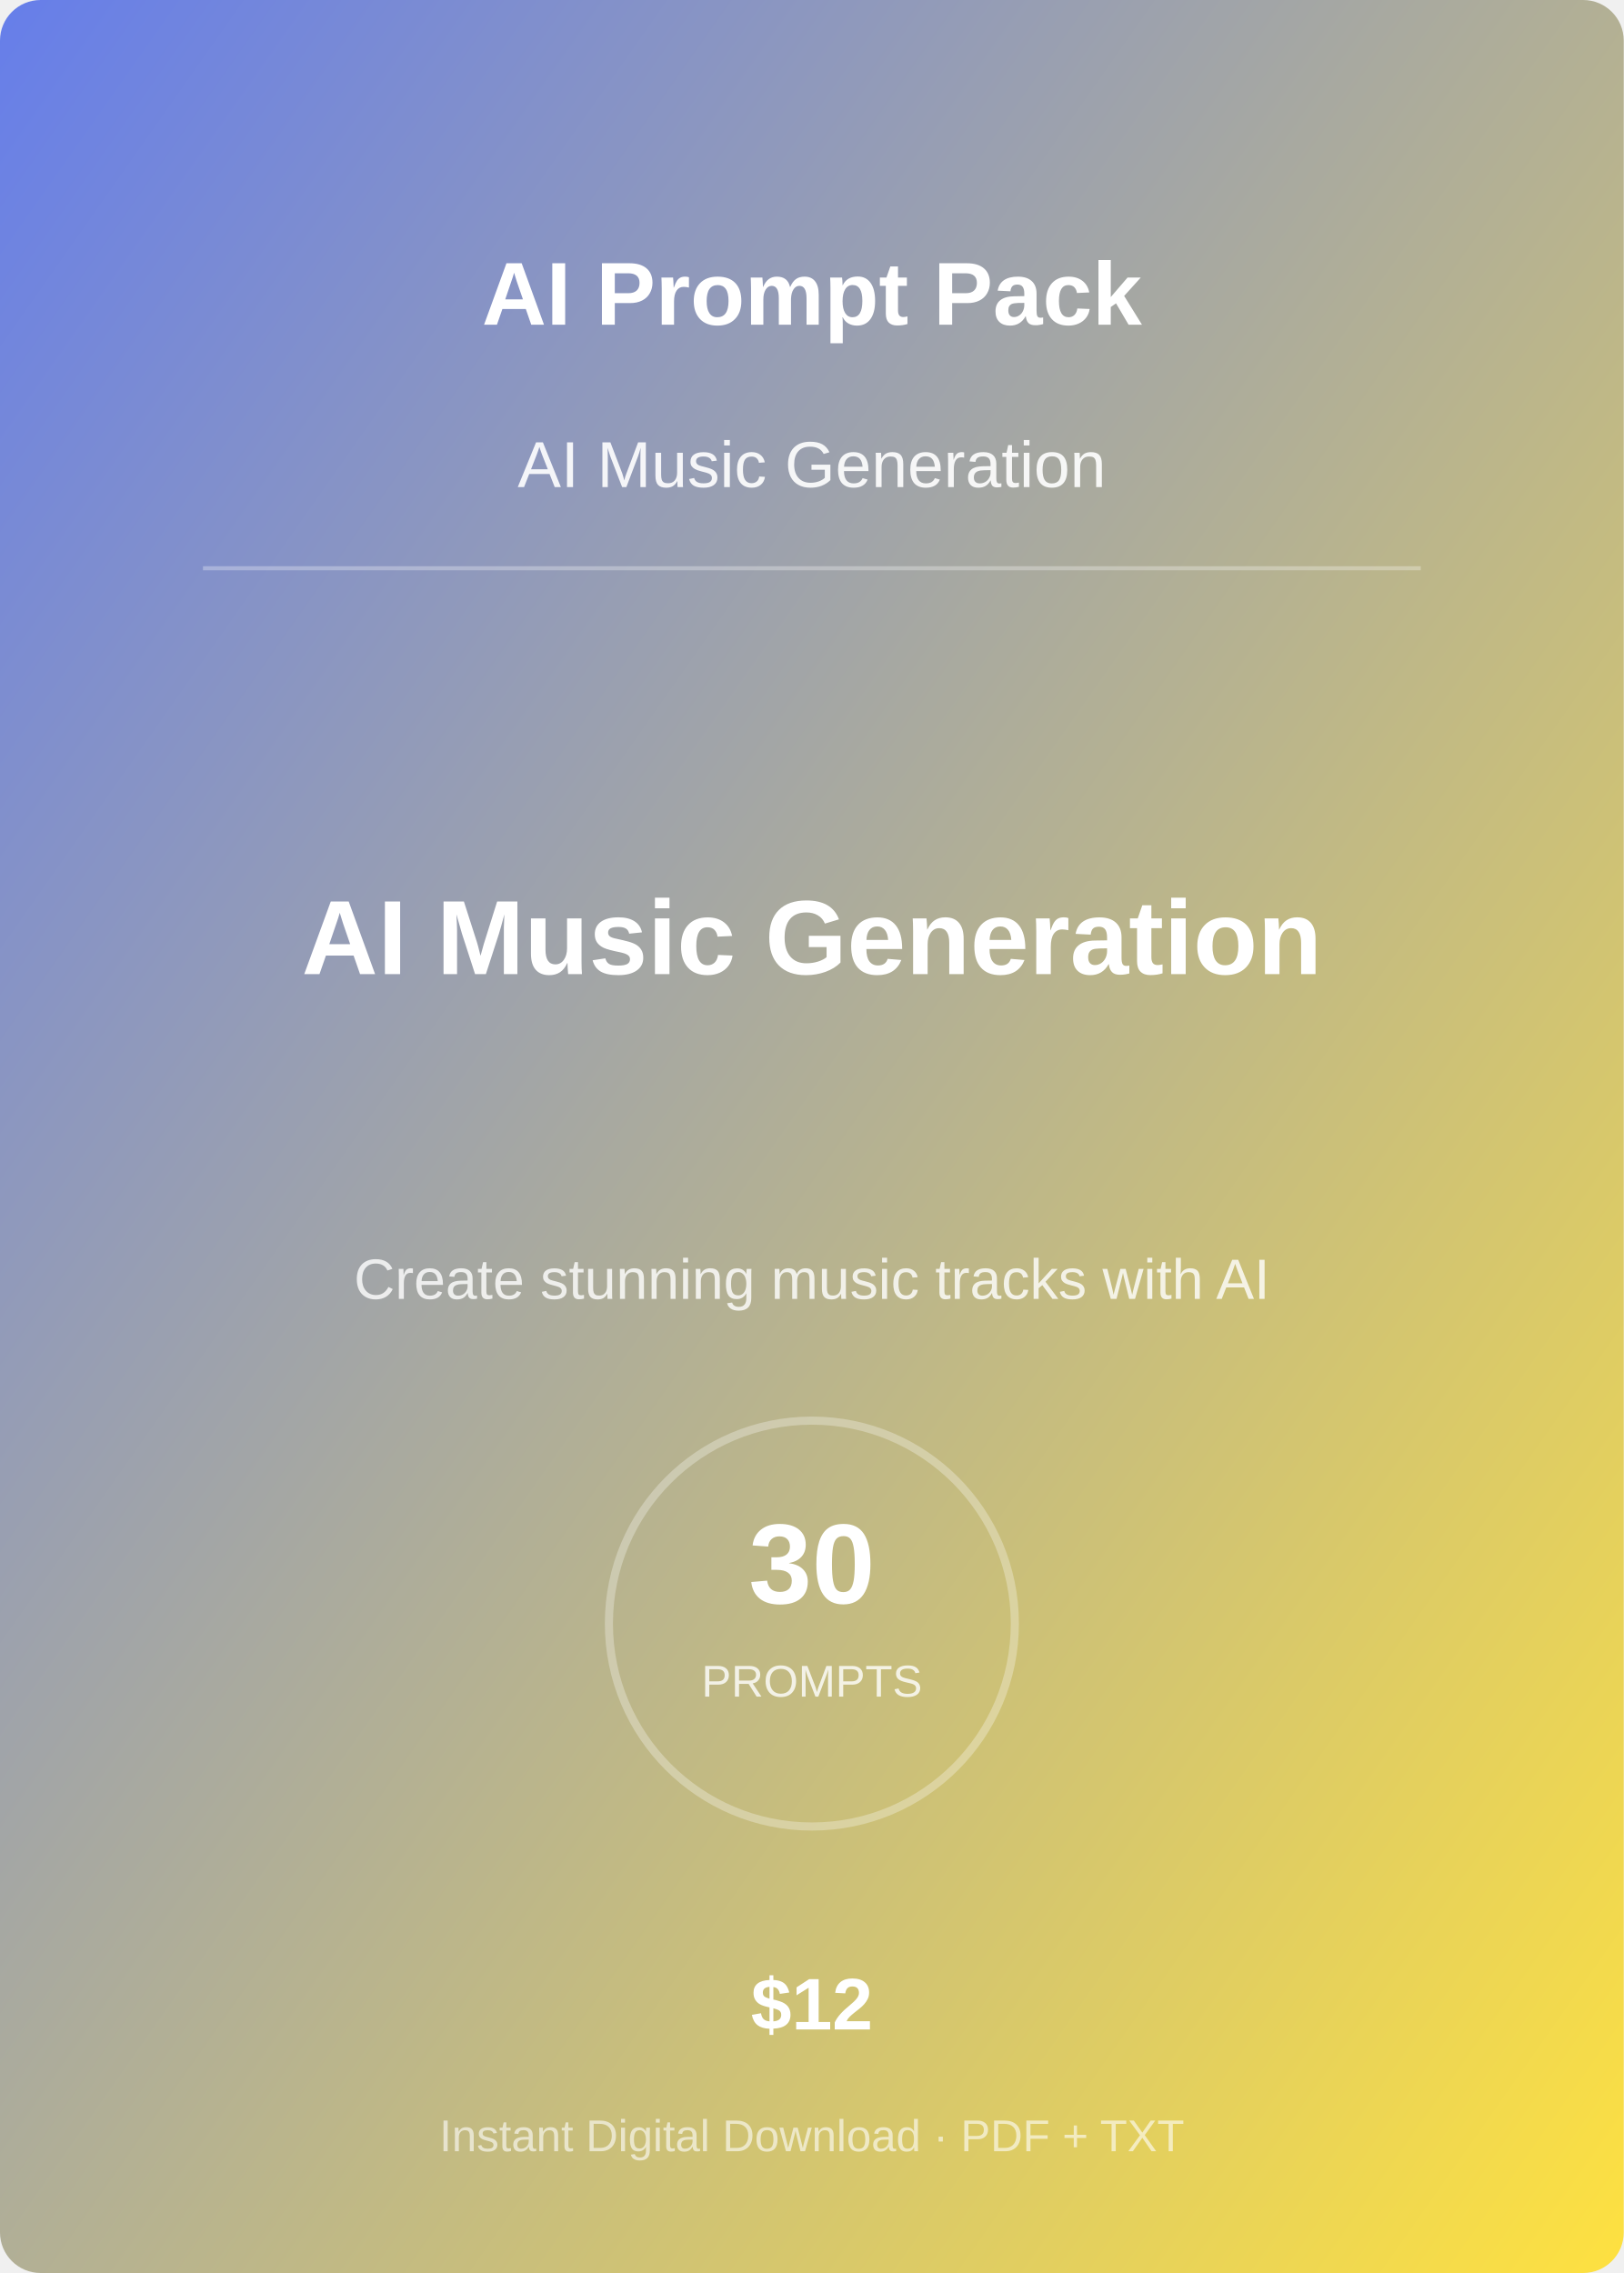
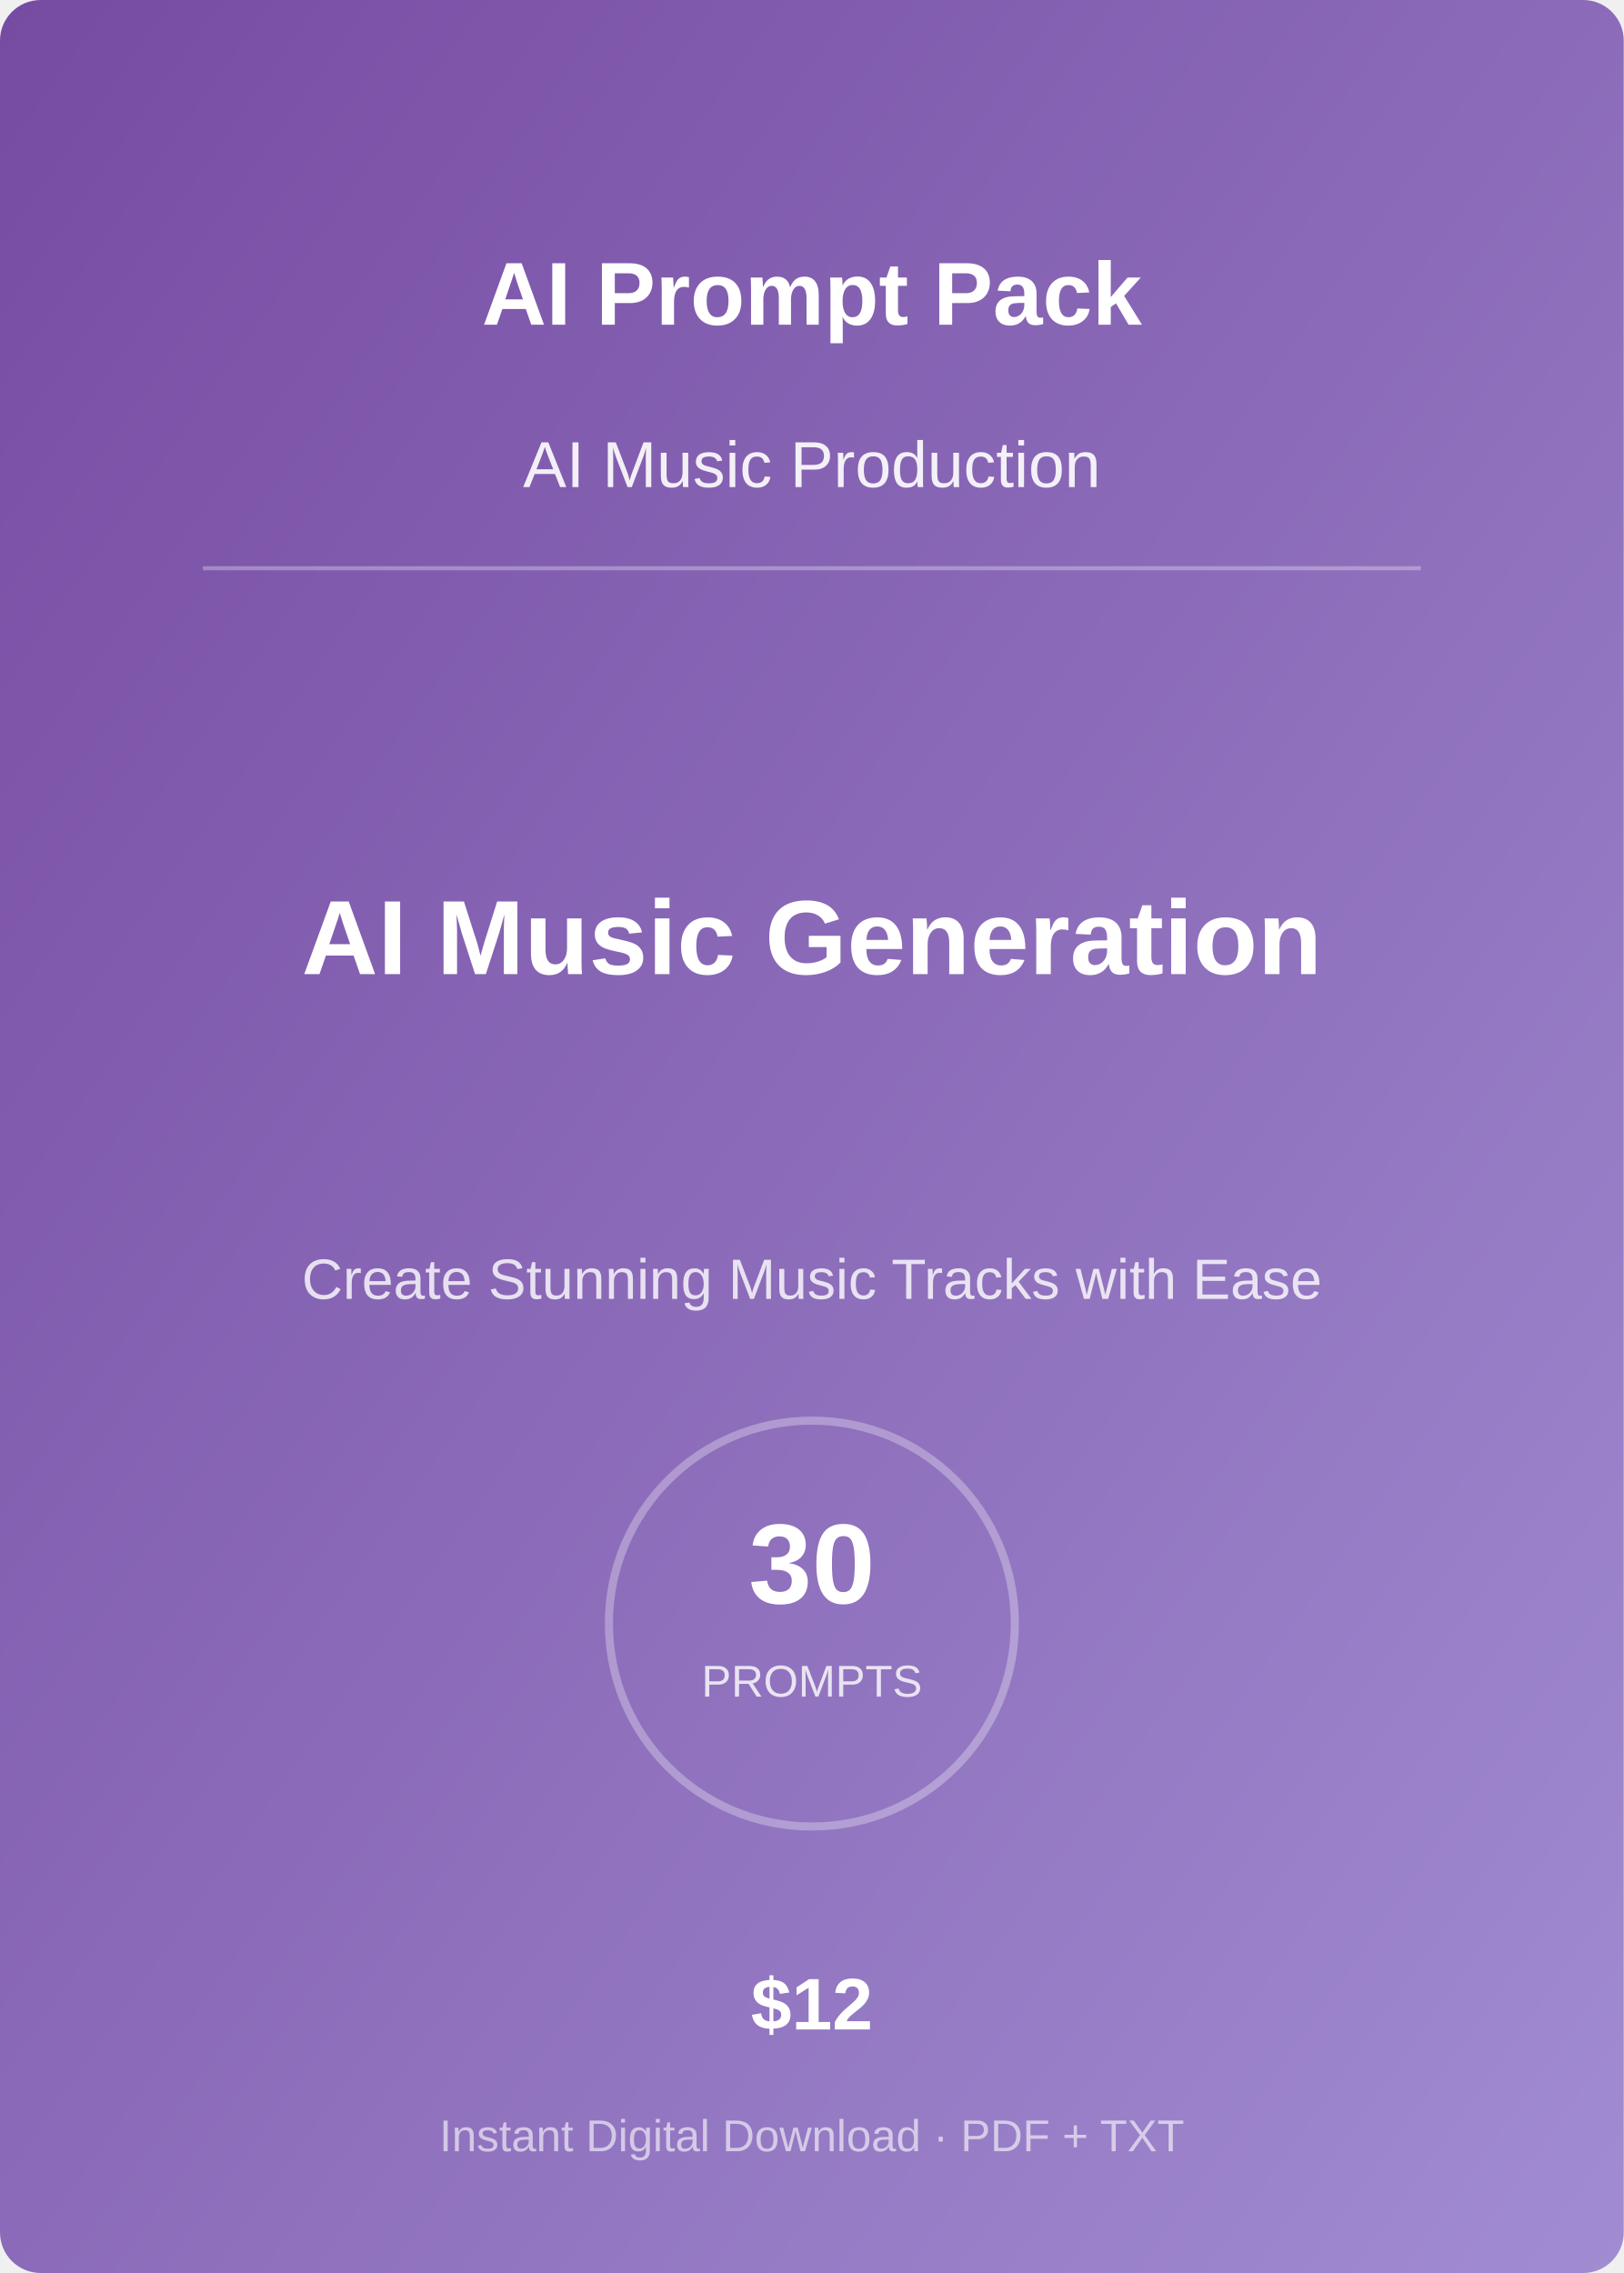
<svg xmlns="http://www.w3.org/2000/svg" viewBox="0 0 400 560">
  <defs>
    <linearGradient id="bg" x1="0%" y1="0%" x2="100%" y2="100%">
-       <stop offset="0%" style="stop-color:#667eea" />
-       <stop offset="100%" style="stop-color:#fee140" />
+       <stop offset="0%" style="stop-color:#764ba2" />
+       <stop offset="100%" style="stop-color:#a18cd1" />
    </linearGradient>
  </defs>
  <rect width="400" height="560" fill="url(#bg)" rx="10" />
  <text x="200" y="80" text-anchor="middle" font-family="Arial,sans-serif" font-size="22" font-weight="bold" fill="#fff">AI Prompt Pack</text>
-   <text x="200" y="120" text-anchor="middle" font-family="Arial,sans-serif" font-size="16" fill="#fff" opacity="0.9">AI Music Generation</text>
+   <text x="200" y="120" text-anchor="middle" font-family="Arial,sans-serif" font-size="16" fill="#fff" opacity="0.9">AI Music Production</text>
  <line x1="50" y1="140" x2="350" y2="140" stroke="#fff" stroke-width="1" opacity="0.3" />
  <text x="200" y="240" text-anchor="middle" font-family="Arial,sans-serif" font-size="26" font-weight="bold" fill="#fff">AI Music Generation</text>
-   <text x="200" y="320" text-anchor="middle" font-family="Arial,sans-serif" font-size="14" fill="#fff" opacity="0.8">Create stunning music tracks with AI</text>
+   <text x="200" y="320" text-anchor="middle" font-family="Arial,sans-serif" font-size="14" fill="#fff" opacity="0.8">Create Stunning Music Tracks with Ease</text>
  <circle cx="200" cy="400" r="50" fill="none" stroke="#fff" stroke-width="2" opacity="0.3" />
  <text x="200" y="395" text-anchor="middle" font-family="Arial,sans-serif" font-size="28" font-weight="bold" fill="#fff">30</text>
  <text x="200" y="418" text-anchor="middle" font-family="Arial,sans-serif" font-size="11" fill="#fff" opacity="0.8">PROMPTS</text>
  <text x="200" y="500" text-anchor="middle" font-family="Arial,sans-serif" font-size="18" font-weight="bold" fill="#fff">$12</text>
  <text x="200" y="530" text-anchor="middle" font-family="Arial,sans-serif" font-size="11" fill="#fff" opacity="0.6">Instant Digital Download · PDF + TXT</text>
</svg>
